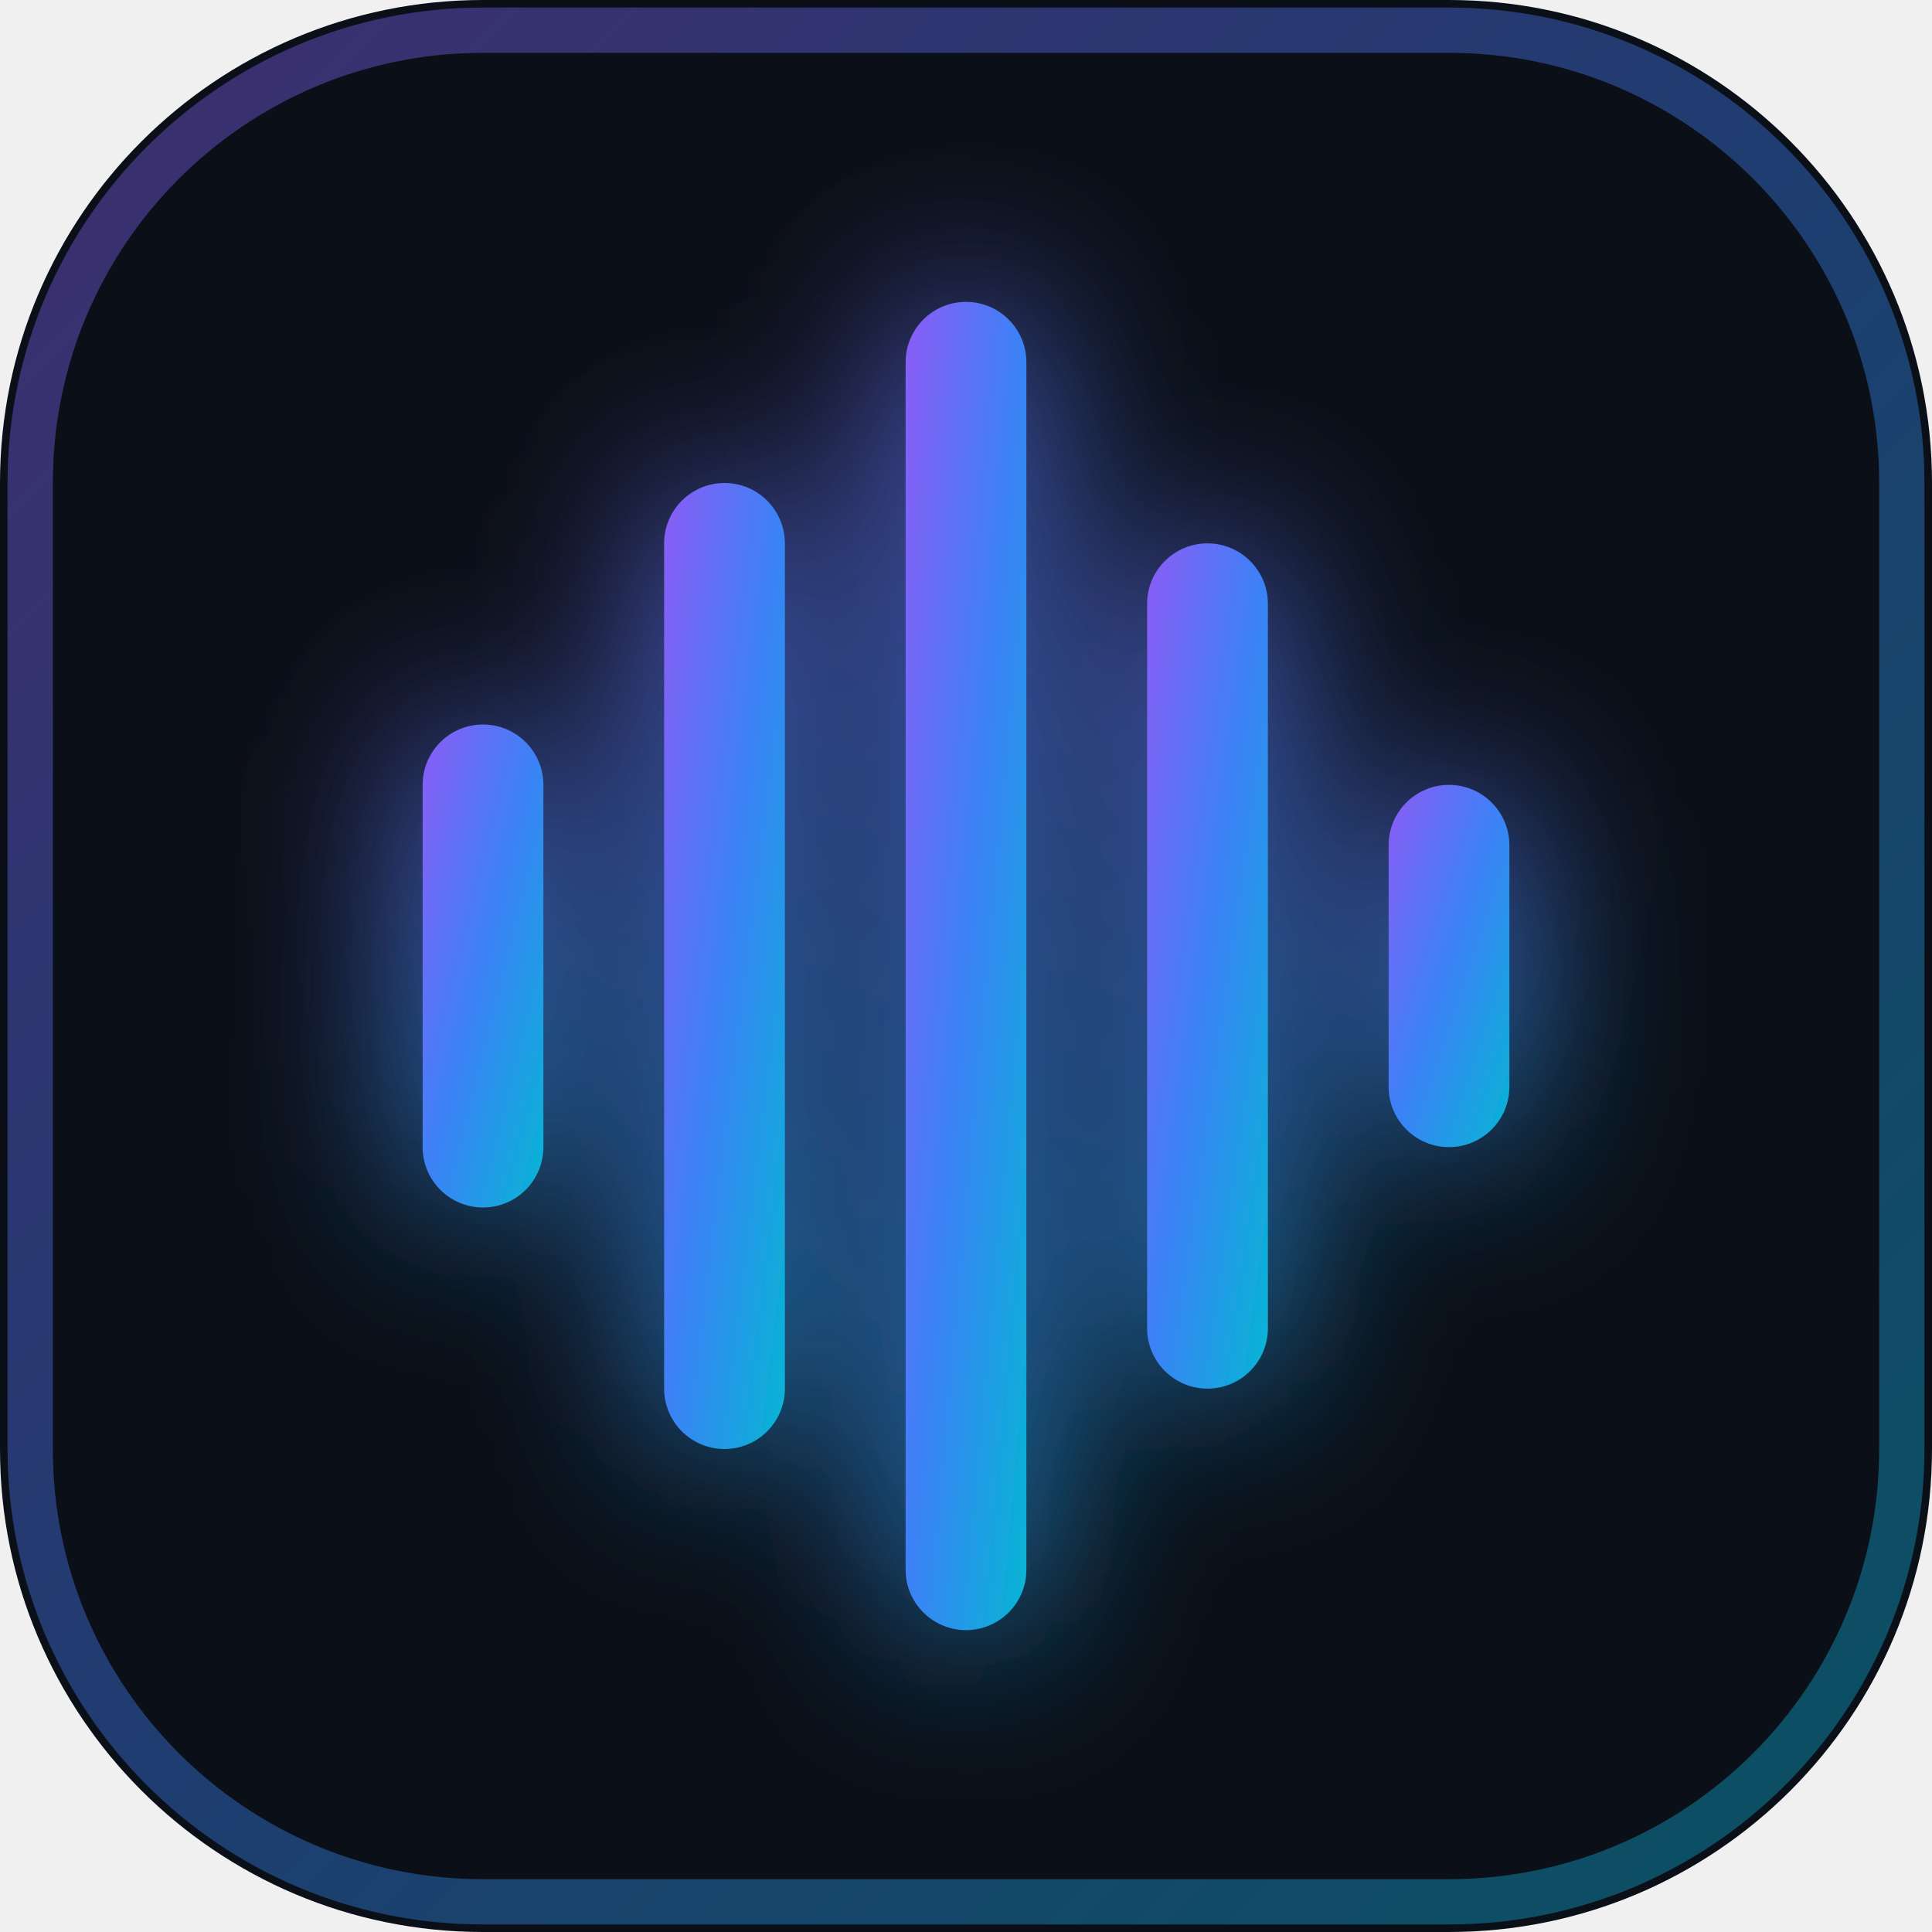
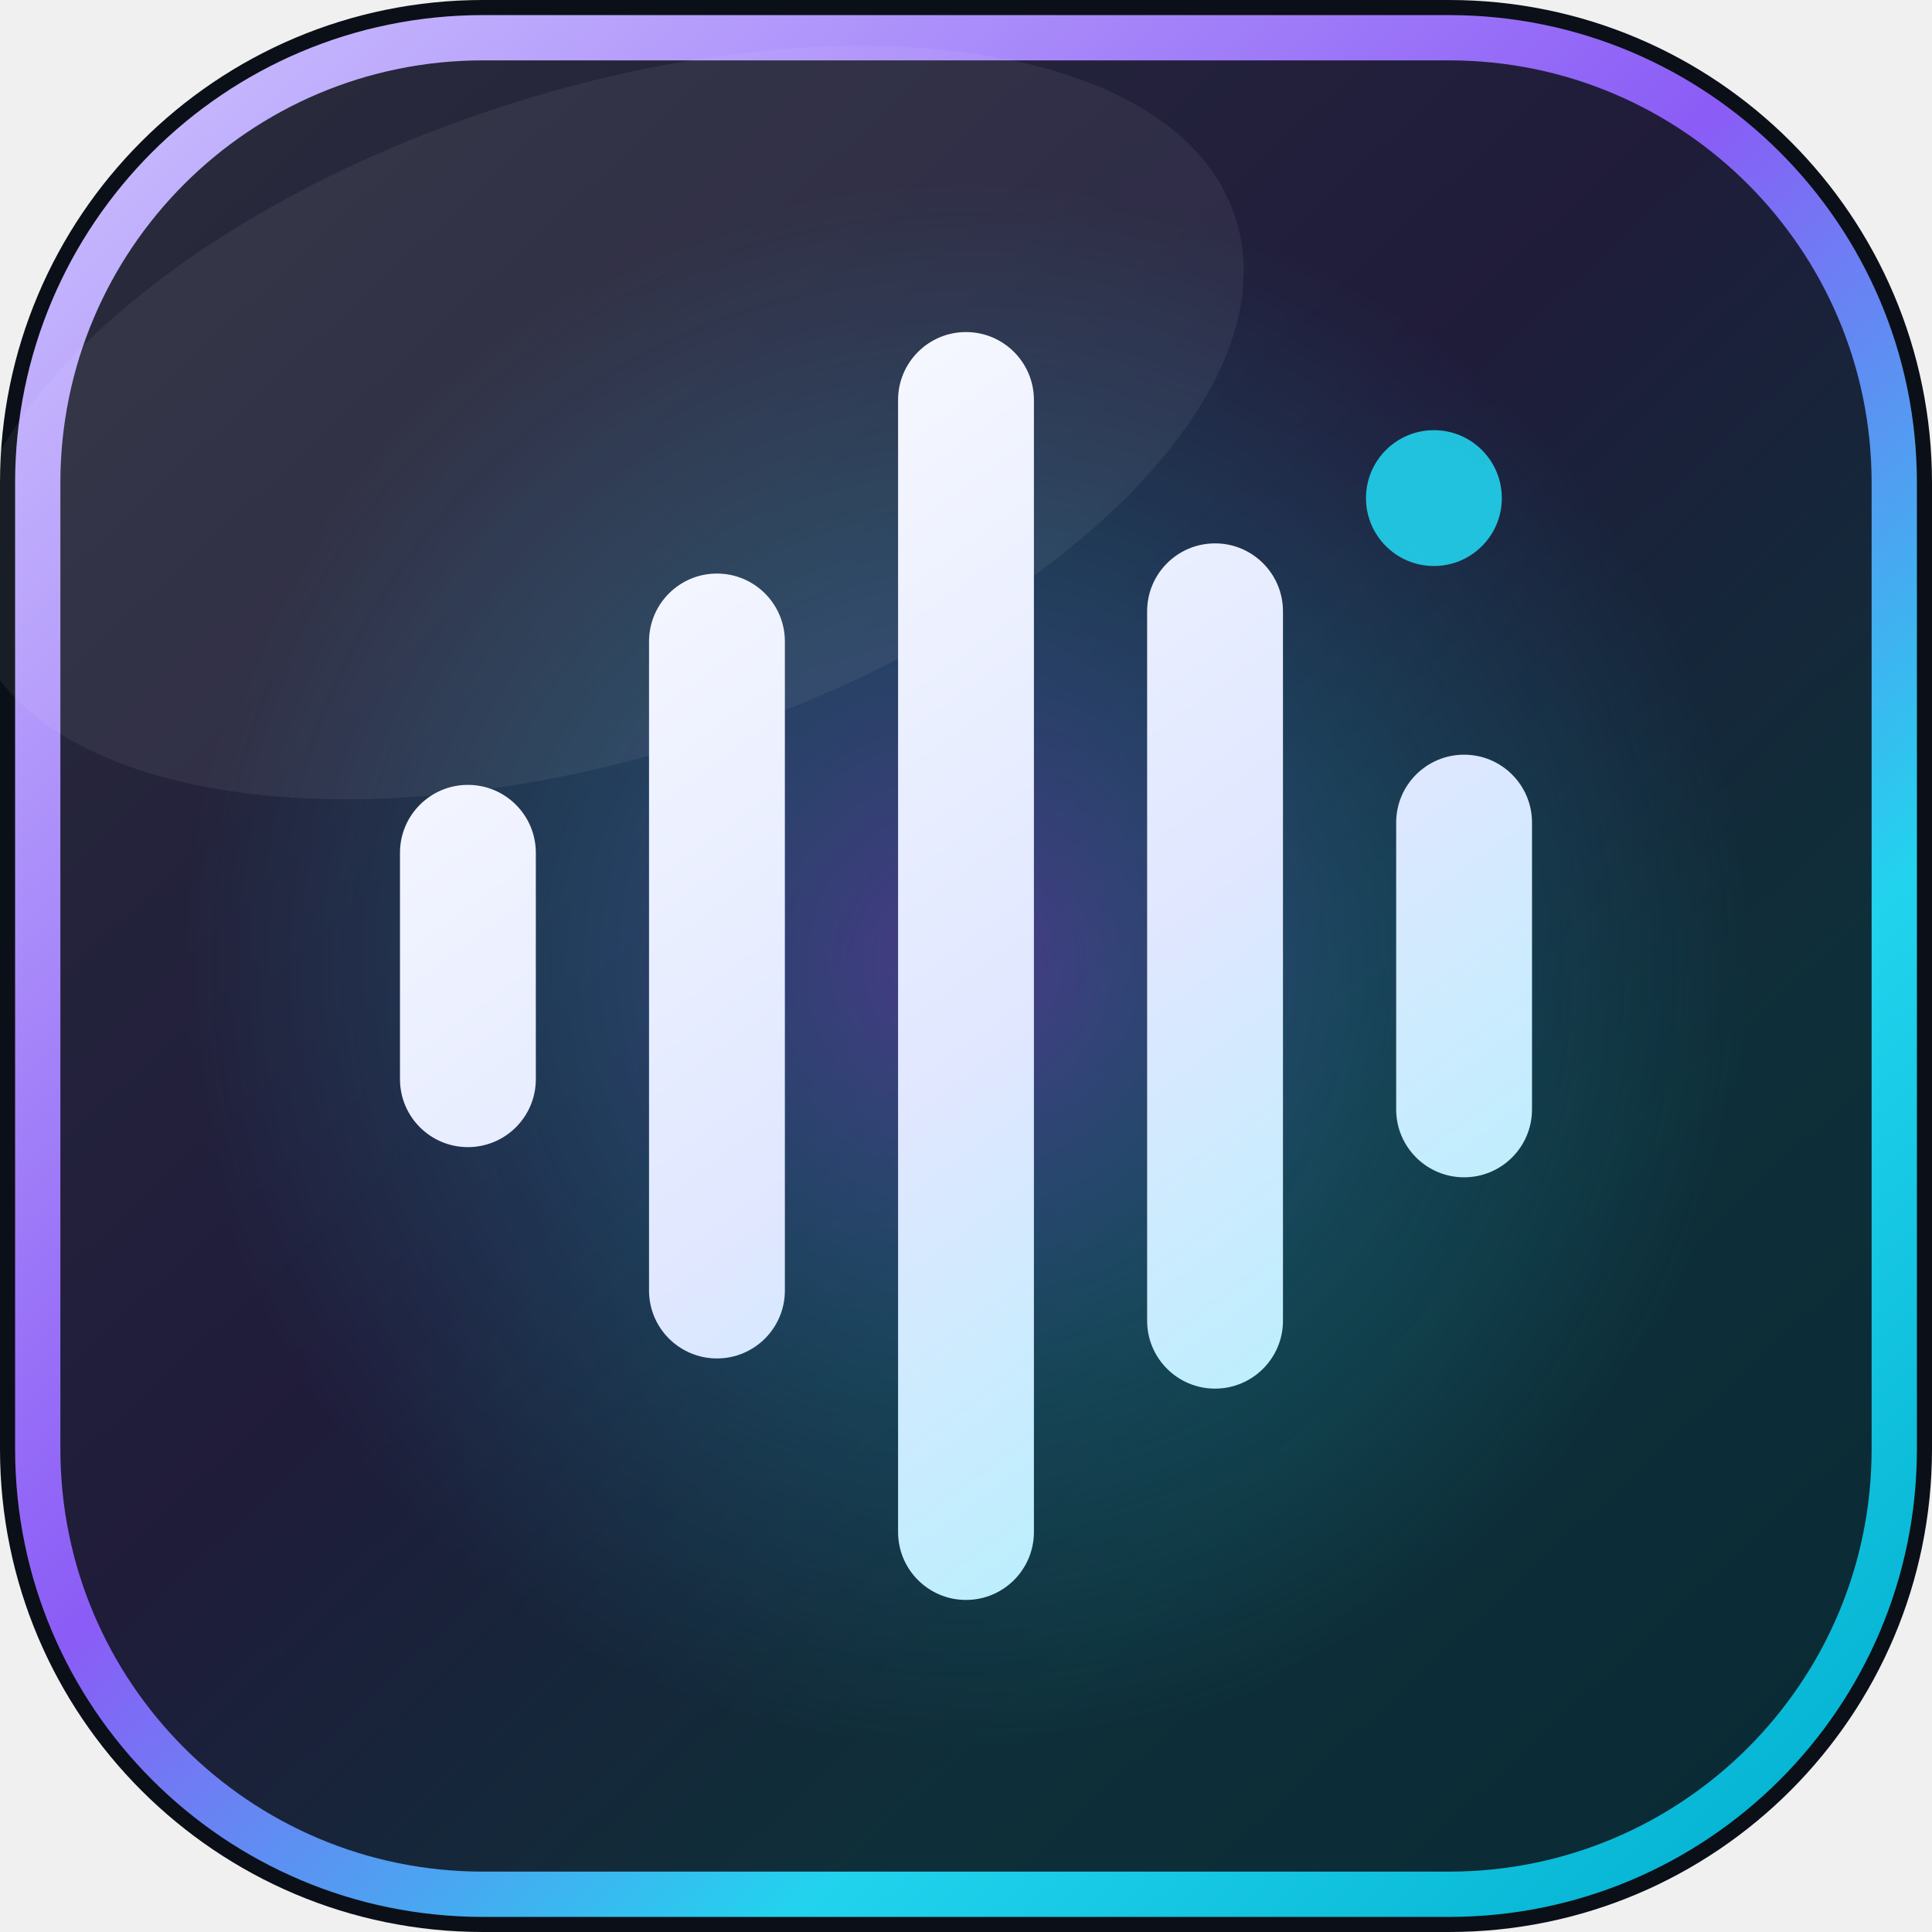
<svg xmlns="http://www.w3.org/2000/svg" viewBox="0 0 64 64" fill="none">
  <defs>
-     <linearGradient id="vx-grad" x1="0%" y1="0%" x2="100%" y2="100%">
-       <stop offset="0%" stop-color="#8B5CF6" />
-       <stop offset="50%" stop-color="#3B82F6" />
-       <stop offset="100%" stop-color="#06B6D4" />
+     <linearGradient id="vx-gradient" x1="6" y1="4" x2="58" y2="60" gradientUnits="userSpaceOnUse">
+       <stop stop-color="#C4B5FD" />
+       <stop offset="0.45" stop-color="#8B5CF6" />
+       <stop offset="0.75" stop-color="#22D3EE" />
+       <stop offset="1" stop-color="#06B6D4" />
    </linearGradient>
-     <filter id="glow" x="-20%" y="-20%" width="140%" height="140%">
-       <feGaussianBlur stdDeviation="3" result="blur" />
-       <feComposite in="SourceGraphic" in2="blur" operator="over" />
-     </filter>
+     <linearGradient id="vx-wave" x1="16" y1="10" x2="48" y2="54" gradientUnits="userSpaceOnUse">
+       <stop stop-color="#FFFFFF" />
+       <stop offset="0.55" stop-color="#E0E7FF" />
+       <stop offset="1" stop-color="#A5F3FC" />
+     </linearGradient>
+     <radialGradient id="vx-glow" cx="32" cy="32" r="26" gradientUnits="userSpaceOnUse">
+       <stop stop-color="#8B5CF6" stop-opacity="0.42" />
+       <stop offset="0.55" stop-color="#22D3EE" stop-opacity="0.16" />
+       <stop offset="1" stop-color="#22D3EE" stop-opacity="0" />
+     </radialGradient>
  </defs>
  <rect width="64" height="64" rx="16" fill="#0B0F17" />
-   <rect x="1" y="1" width="62" height="62" rx="15" stroke="url(#vx-grad)" stroke-width="1.5" stroke-opacity="0.4" />
-   <g fill="url(#vx-grad)" filter="url(#glow)">
-     <rect x="14" y="24" width="4" height="16" rx="2" />
-     <rect x="22" y="16" width="4" height="32" rx="2" />
-     <rect x="30" y="10" width="4" height="44" rx="2" />
-     <rect x="38" y="18" width="4" height="28" rx="2" />
-     <rect x="46" y="26" width="4" height="12" rx="2" />
+   <rect x="1.25" y="1.25" width="61.5" height="61.5" rx="14.75" fill="url(#vx-gradient)" fill-opacity="0.16" stroke="url(#vx-gradient)" stroke-width="1.5" />
+   <circle cx="32" cy="32" r="26" fill="url(#vx-glow)" />
+   <ellipse cx="20" cy="14" rx="22" ry="11" transform="rotate(-18 20 14)" fill="#FFFFFF" fill-opacity="0.06" />
+   <g fill="url(#vx-wave)">
+     <rect x="13.25" y="26" width="4.5" height="12" rx="2.25" />
+     <rect x="21.5" y="19" width="4.5" height="26" rx="2.25" />
+     <rect x="29.75" y="11" width="4.5" height="42" rx="2.25" />
+     <rect x="38" y="18" width="4.5" height="28" rx="2.25" />
+     <rect x="46.25" y="25" width="4.5" height="14" rx="2.25" />
  </g>
+   <circle cx="47.5" cy="16.5" r="2.25" fill="#22D3EE" fill-opacity="0.9" />
</svg>
